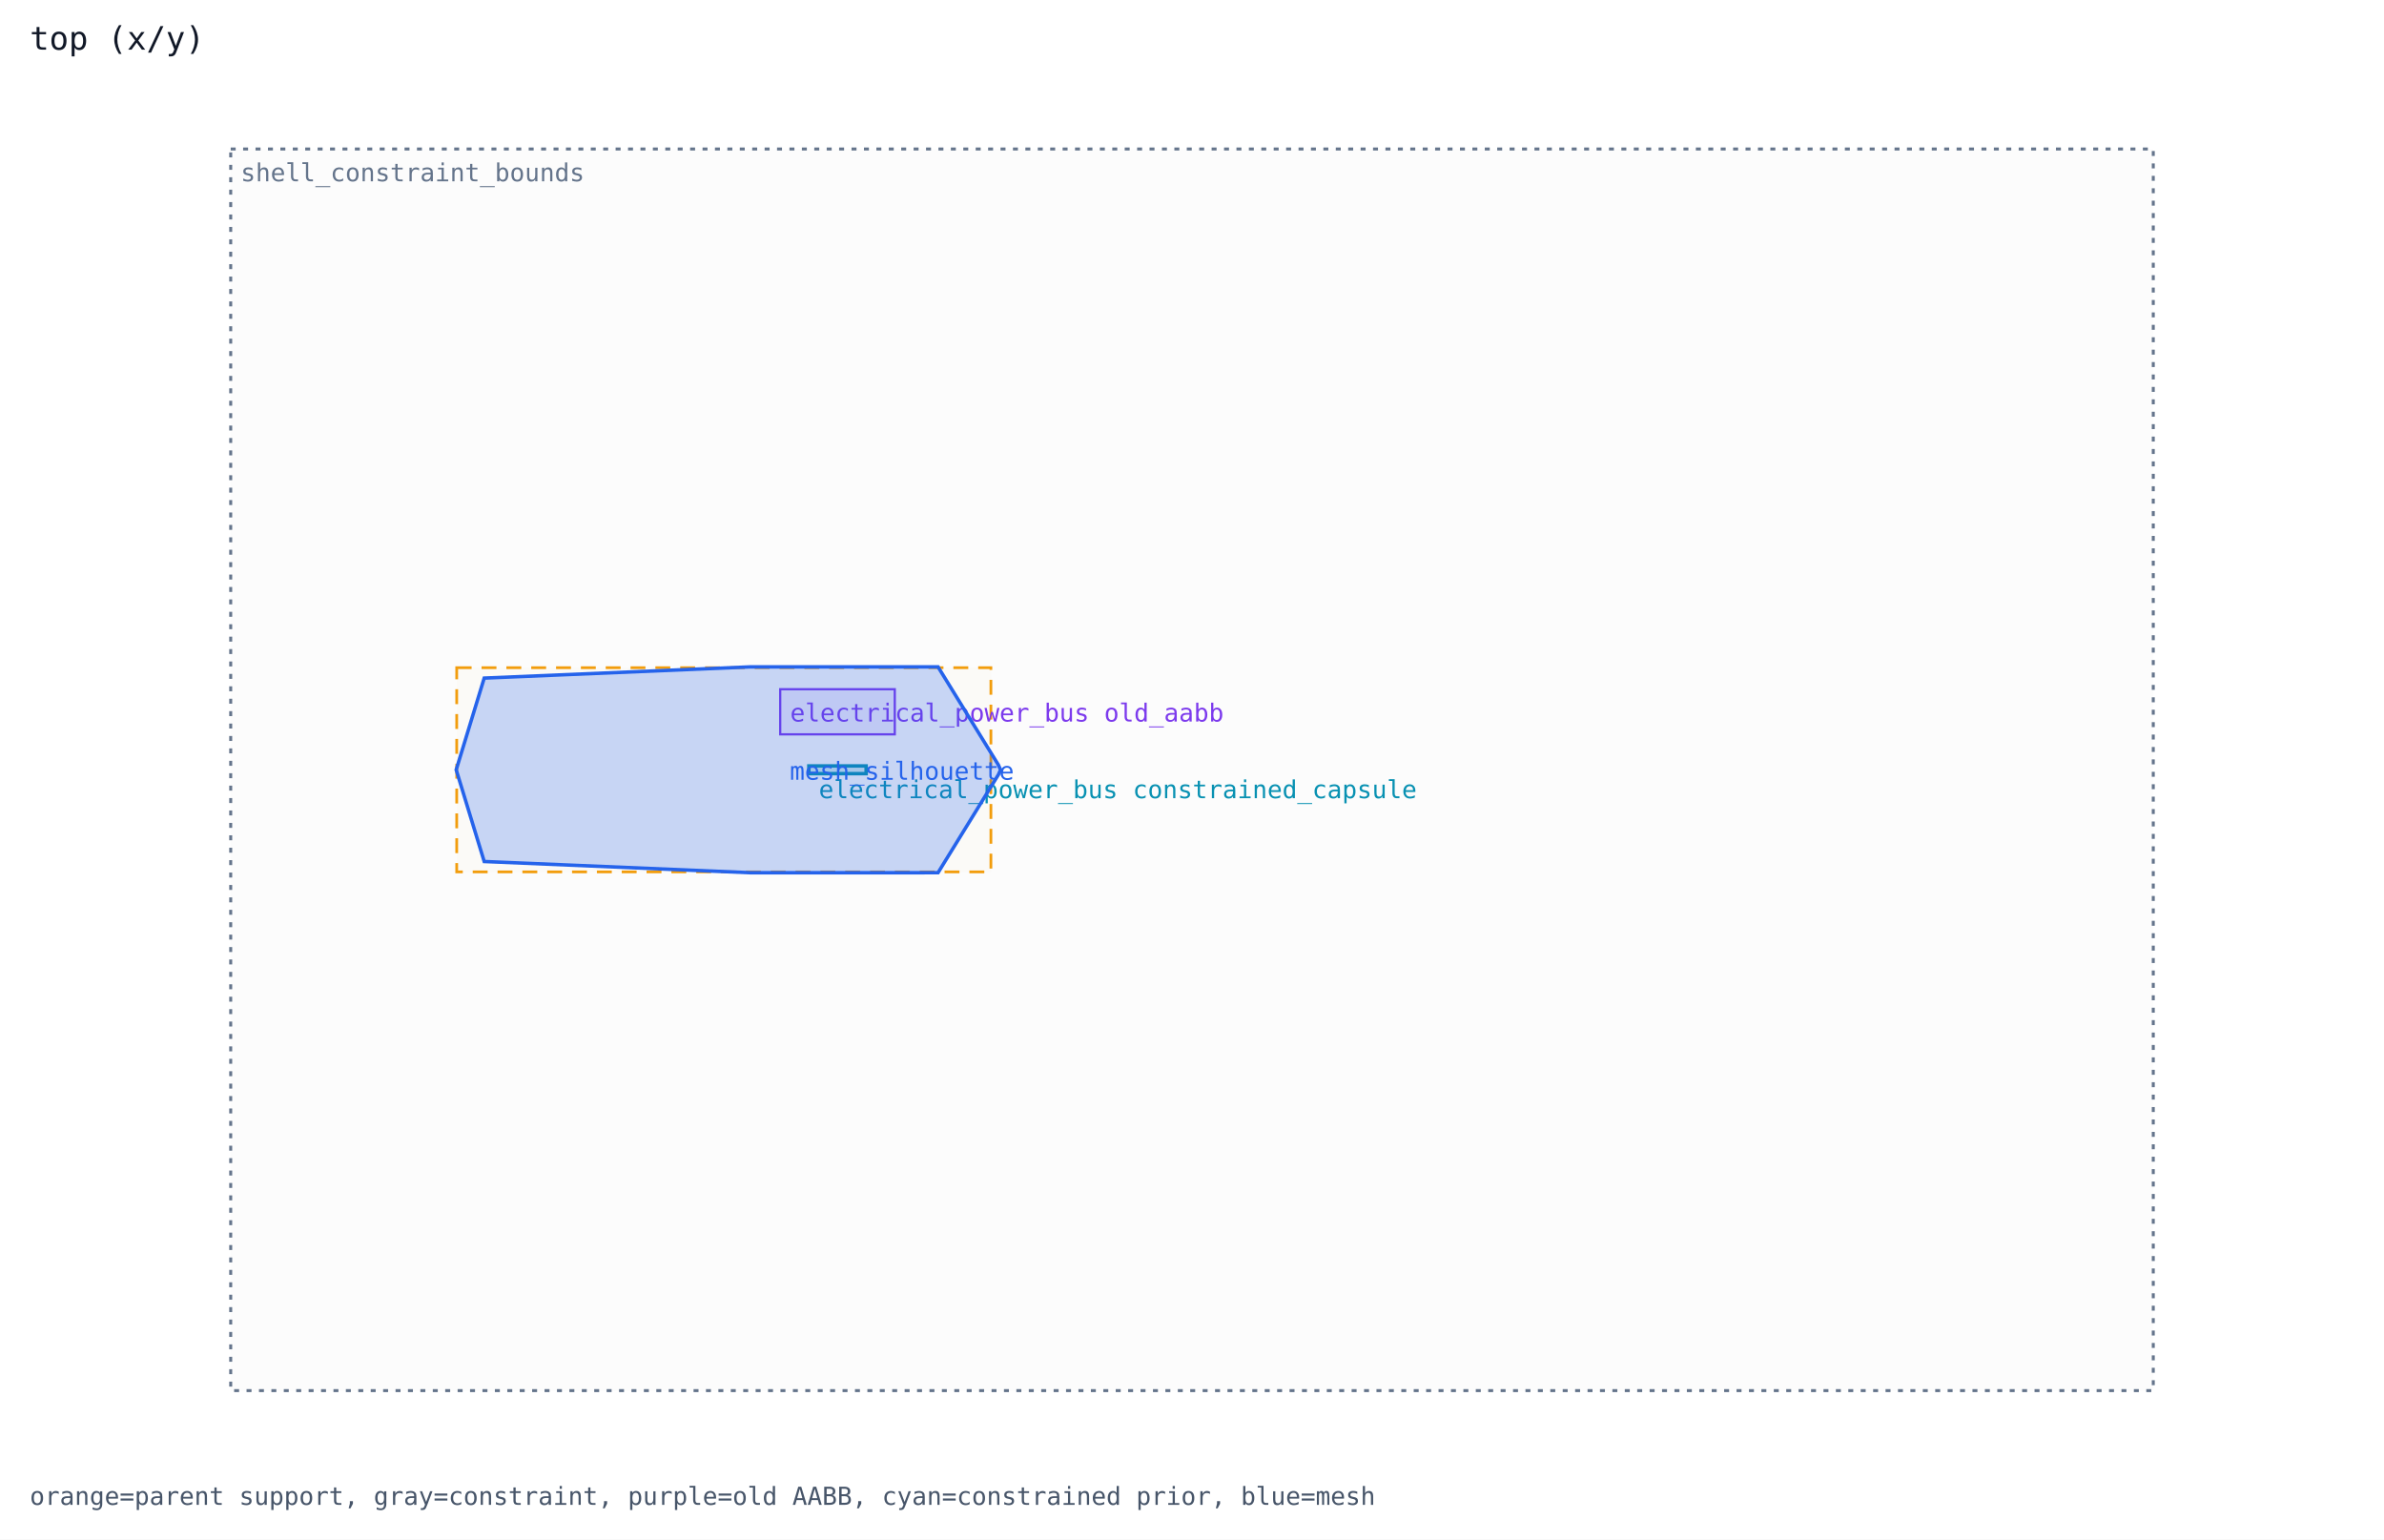
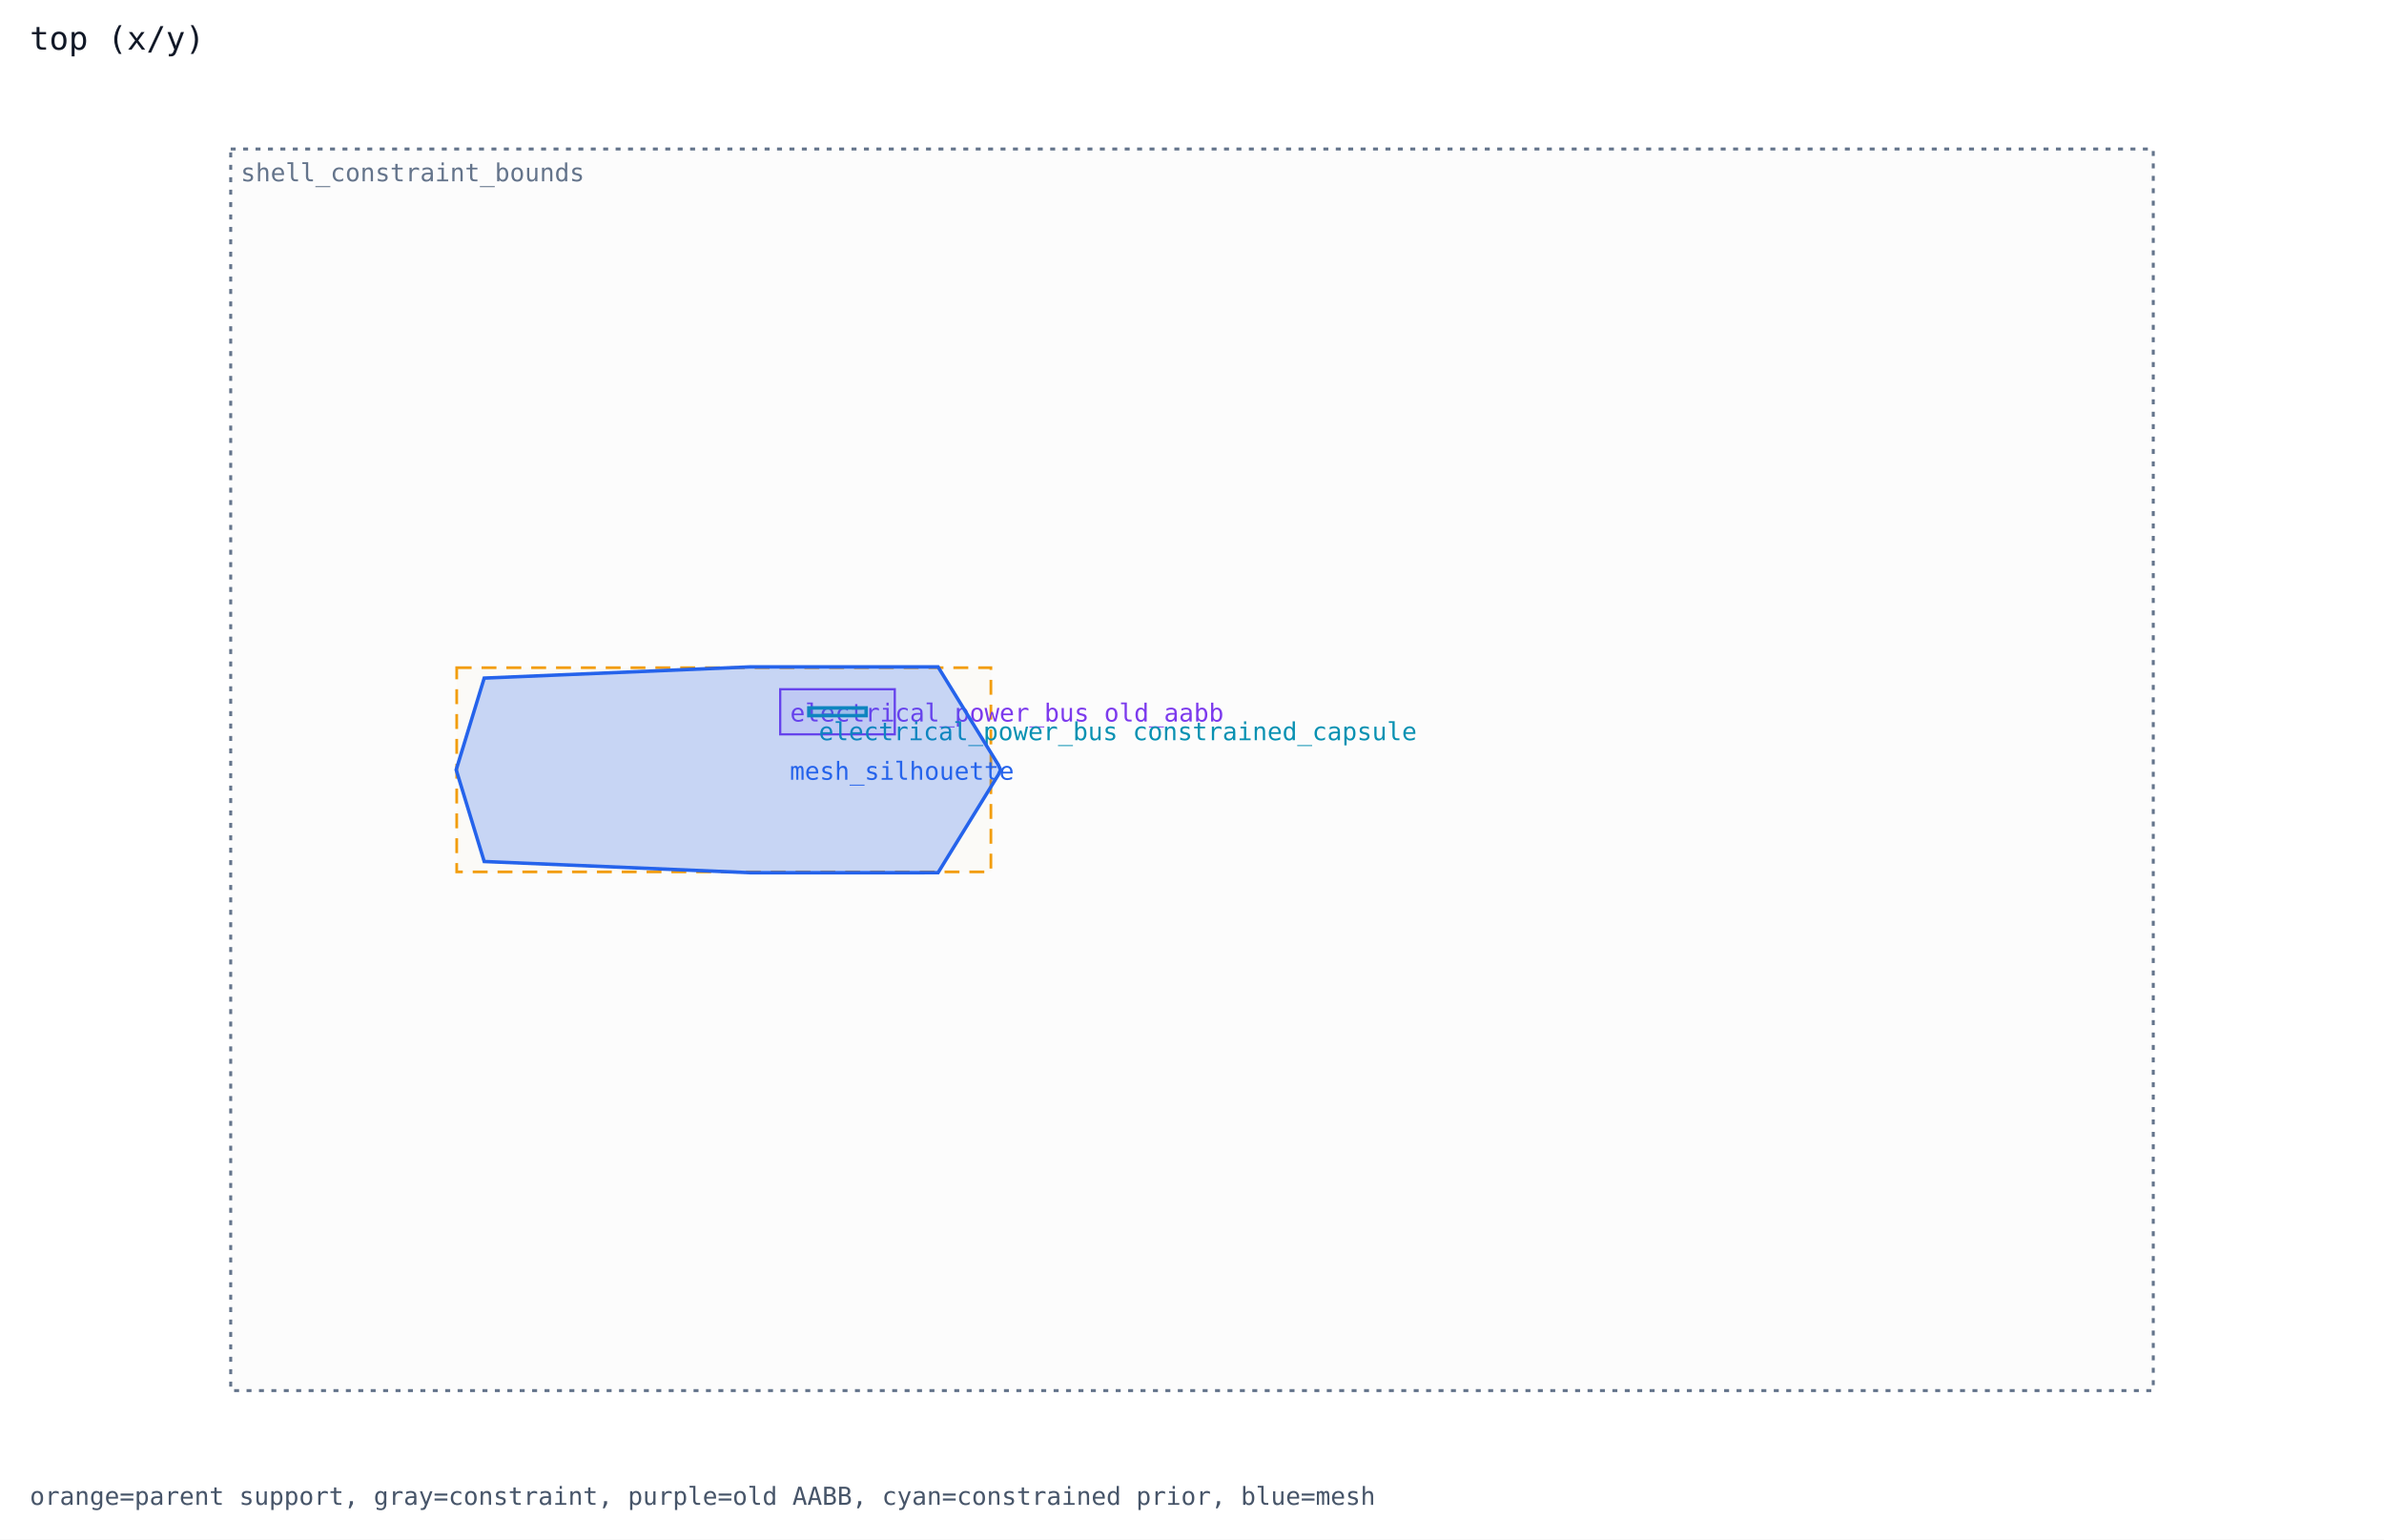
<svg xmlns="http://www.w3.org/2000/svg" width="960" height="620" viewBox="0 0 960 620">
  <rect x="0" y="0" width="960" height="620" fill="#ffffff" />
  <text x="12" y="20" font-size="13" font-family="monospace" fill="#111827">top (x/y)</text>
  <rect x="183.91" y="268.88" width="215.11" height="82.23" fill="#f59e0b" fill-opacity="0.02" stroke="#f59e0b" stroke-width="1.10" stroke-dasharray="6 4" />
  <rect x="92.90" y="60.00" width="774.19" height="500.00" fill="#64748b" fill-opacity="0.02" stroke="#64748b" stroke-width="1.20" stroke-dasharray="2 3" />
  <text x="96.90" y="73.00" font-size="10" font-family="monospace" fill="#64748b">shell_constraint_bounds</text>
  <rect x="314.18" y="277.55" width="46.13" height="18.17" fill="#7c3aed" fill-opacity="0.08" stroke="#7c3aed" stroke-width="0.90" />
  <text x="318.18" y="290.55" font-size="10" font-family="monospace" fill="#7c3aed">electrical_power_bus old_aabb</text>
-   <rect x="325.71" y="308.44" width="23.07" height="3.11" fill="#0891b2" fill-opacity="0.18" stroke="#0891b2" stroke-width="1.40" />
-   <text x="329.71" y="321.44" font-size="10" font-family="monospace" fill="#0891b2">electrical_power_bus constrained_capsule</text>
+   <rect x="325.71" y="285.08" width="23.07" height="3.11" fill="#0891b2" fill-opacity="0.18" stroke="#0891b2" stroke-width="1.40" />
+   <text x="329.71" y="298.08" font-size="10" font-family="monospace" fill="#0891b2">electrical_power_bus constrained_capsule</text>
  <polygon points="183.70,310.00 194.98,346.93 302.17,351.45 377.73,351.44 402.03,311.97 402.91,310.00 402.03,308.03 377.73,268.56 302.17,268.55 194.98,273.07" fill="#2563eb" fill-opacity="0.24" stroke="#2563eb" stroke-width="1.40" />
  <text x="318.04" y="314.00" font-size="10" font-family="monospace" fill="#2563eb">mesh_silhouette</text>
  <text x="12" y="606" font-size="10" font-family="monospace" fill="#475569">orange=parent support, gray=constraint, purple=old AABB, cyan=constrained prior, blue=mesh</text>
</svg>
